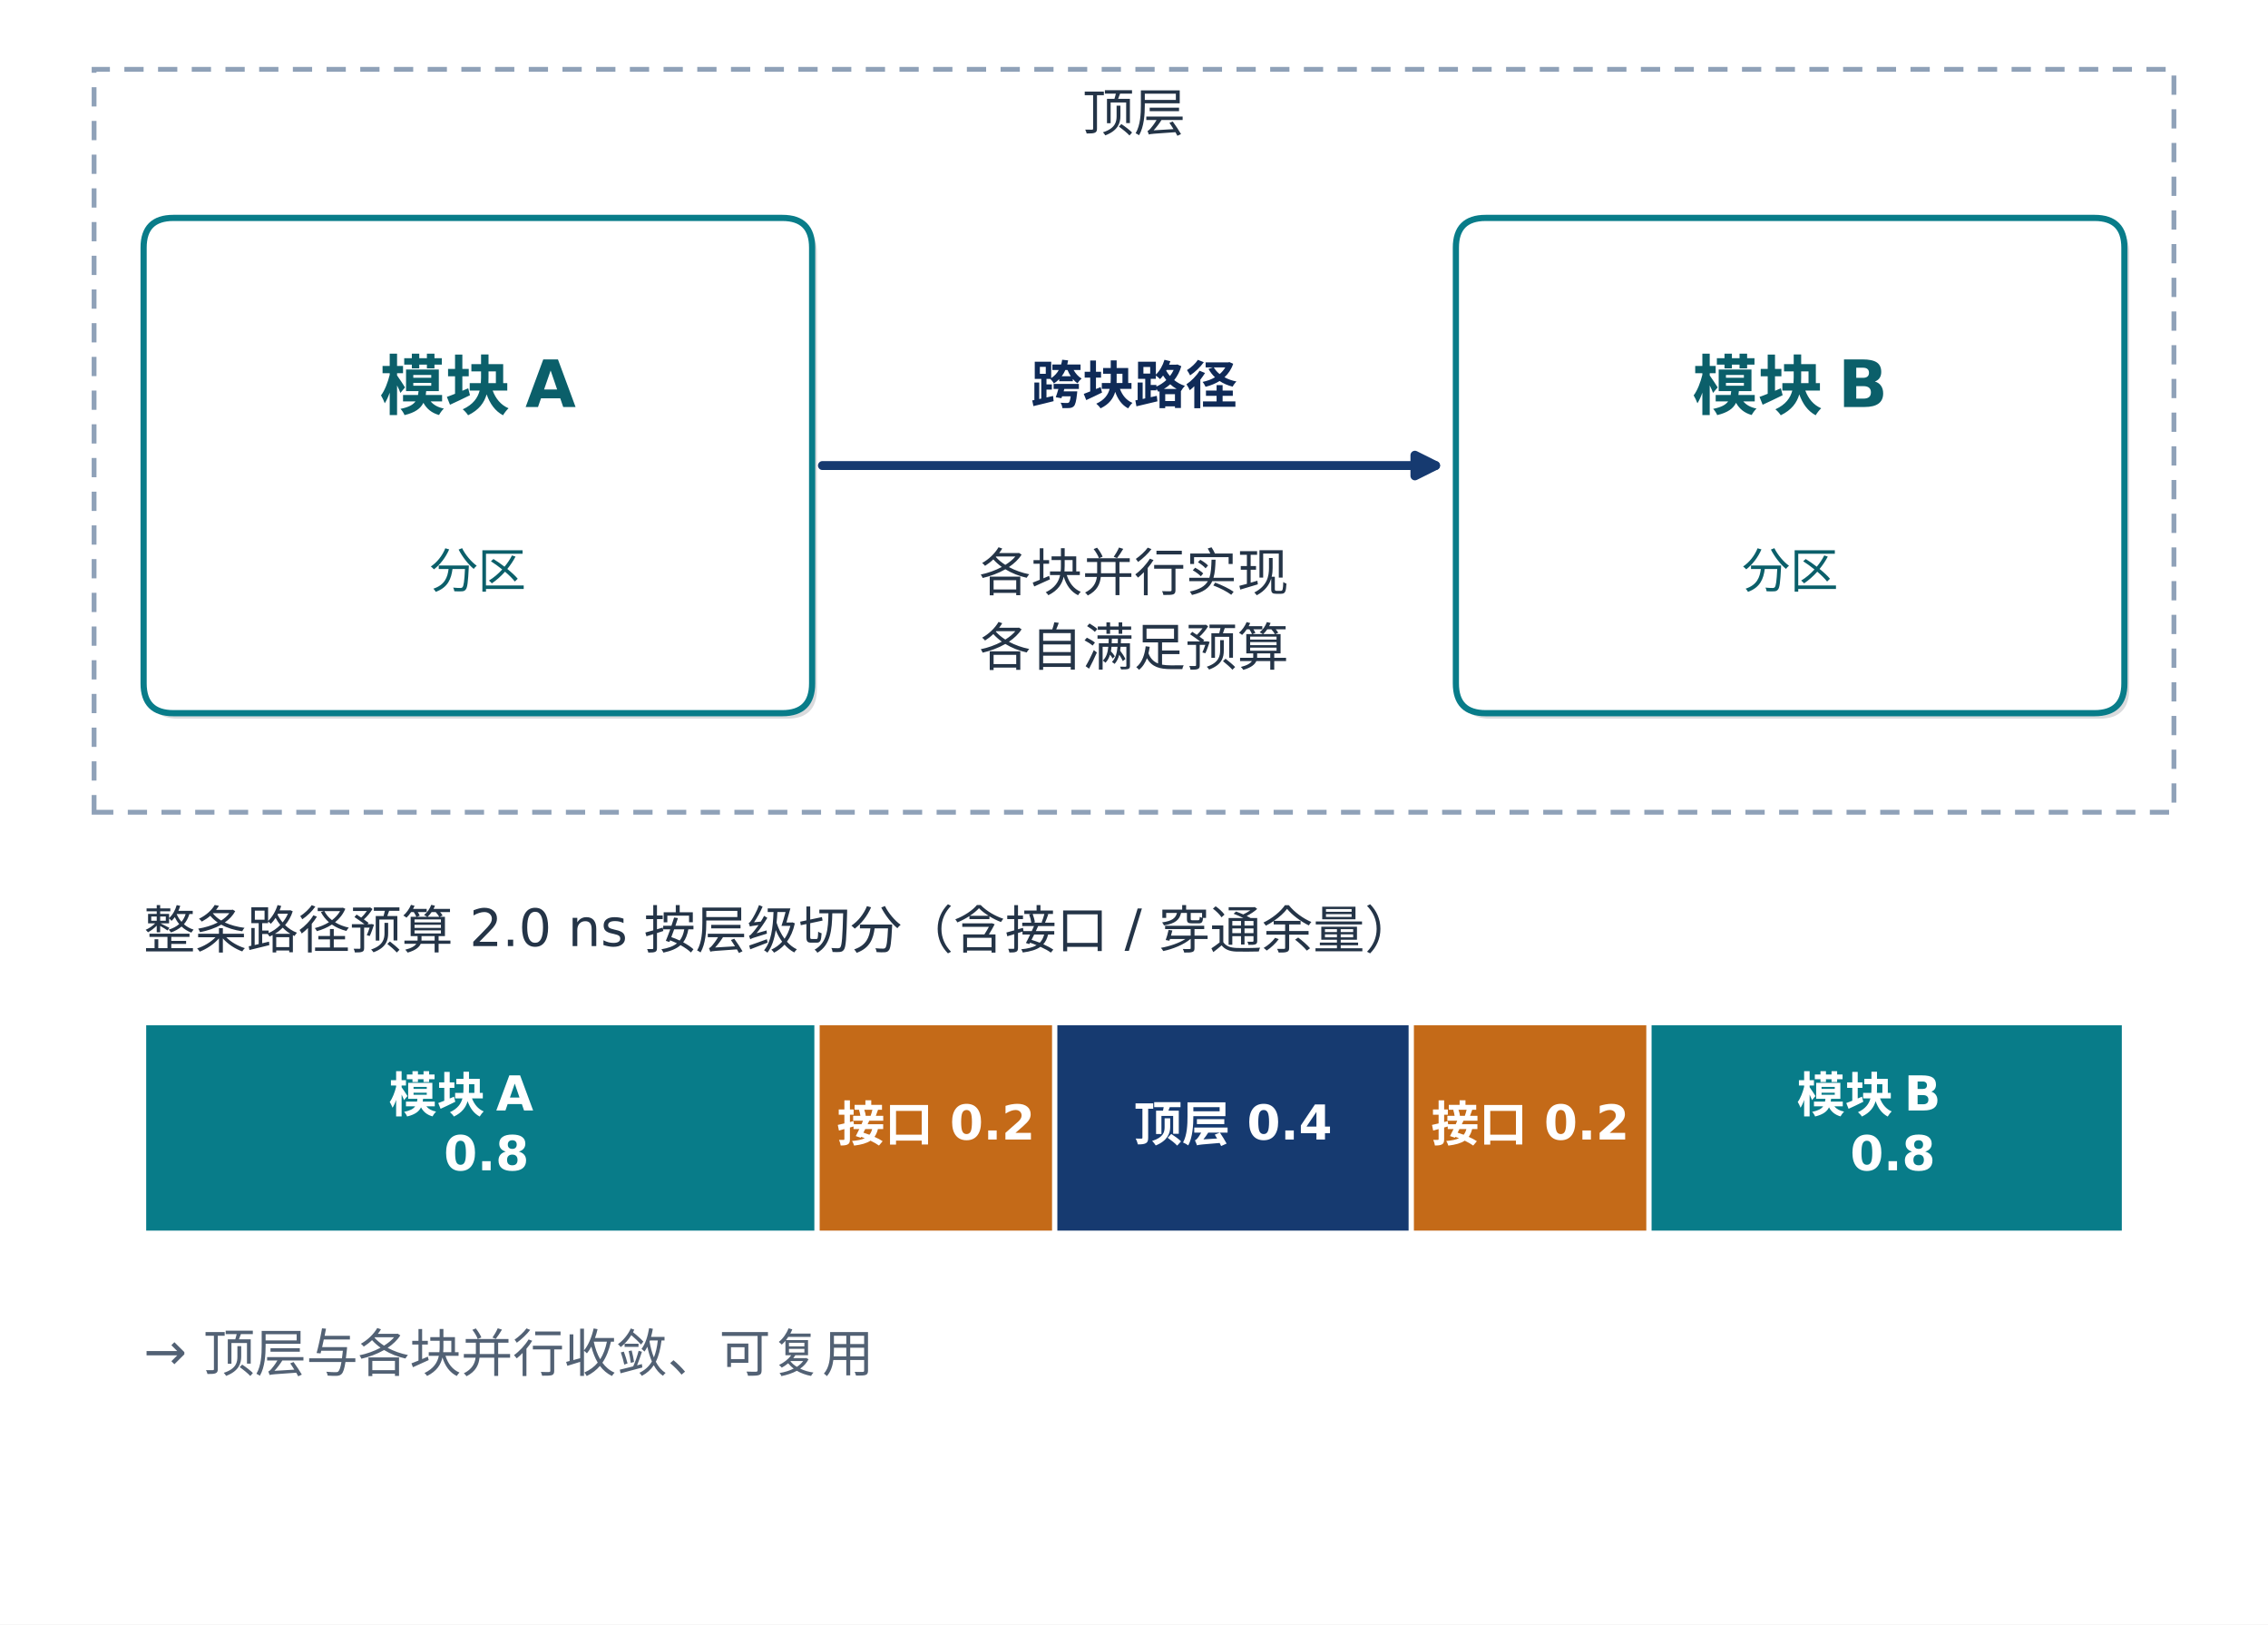
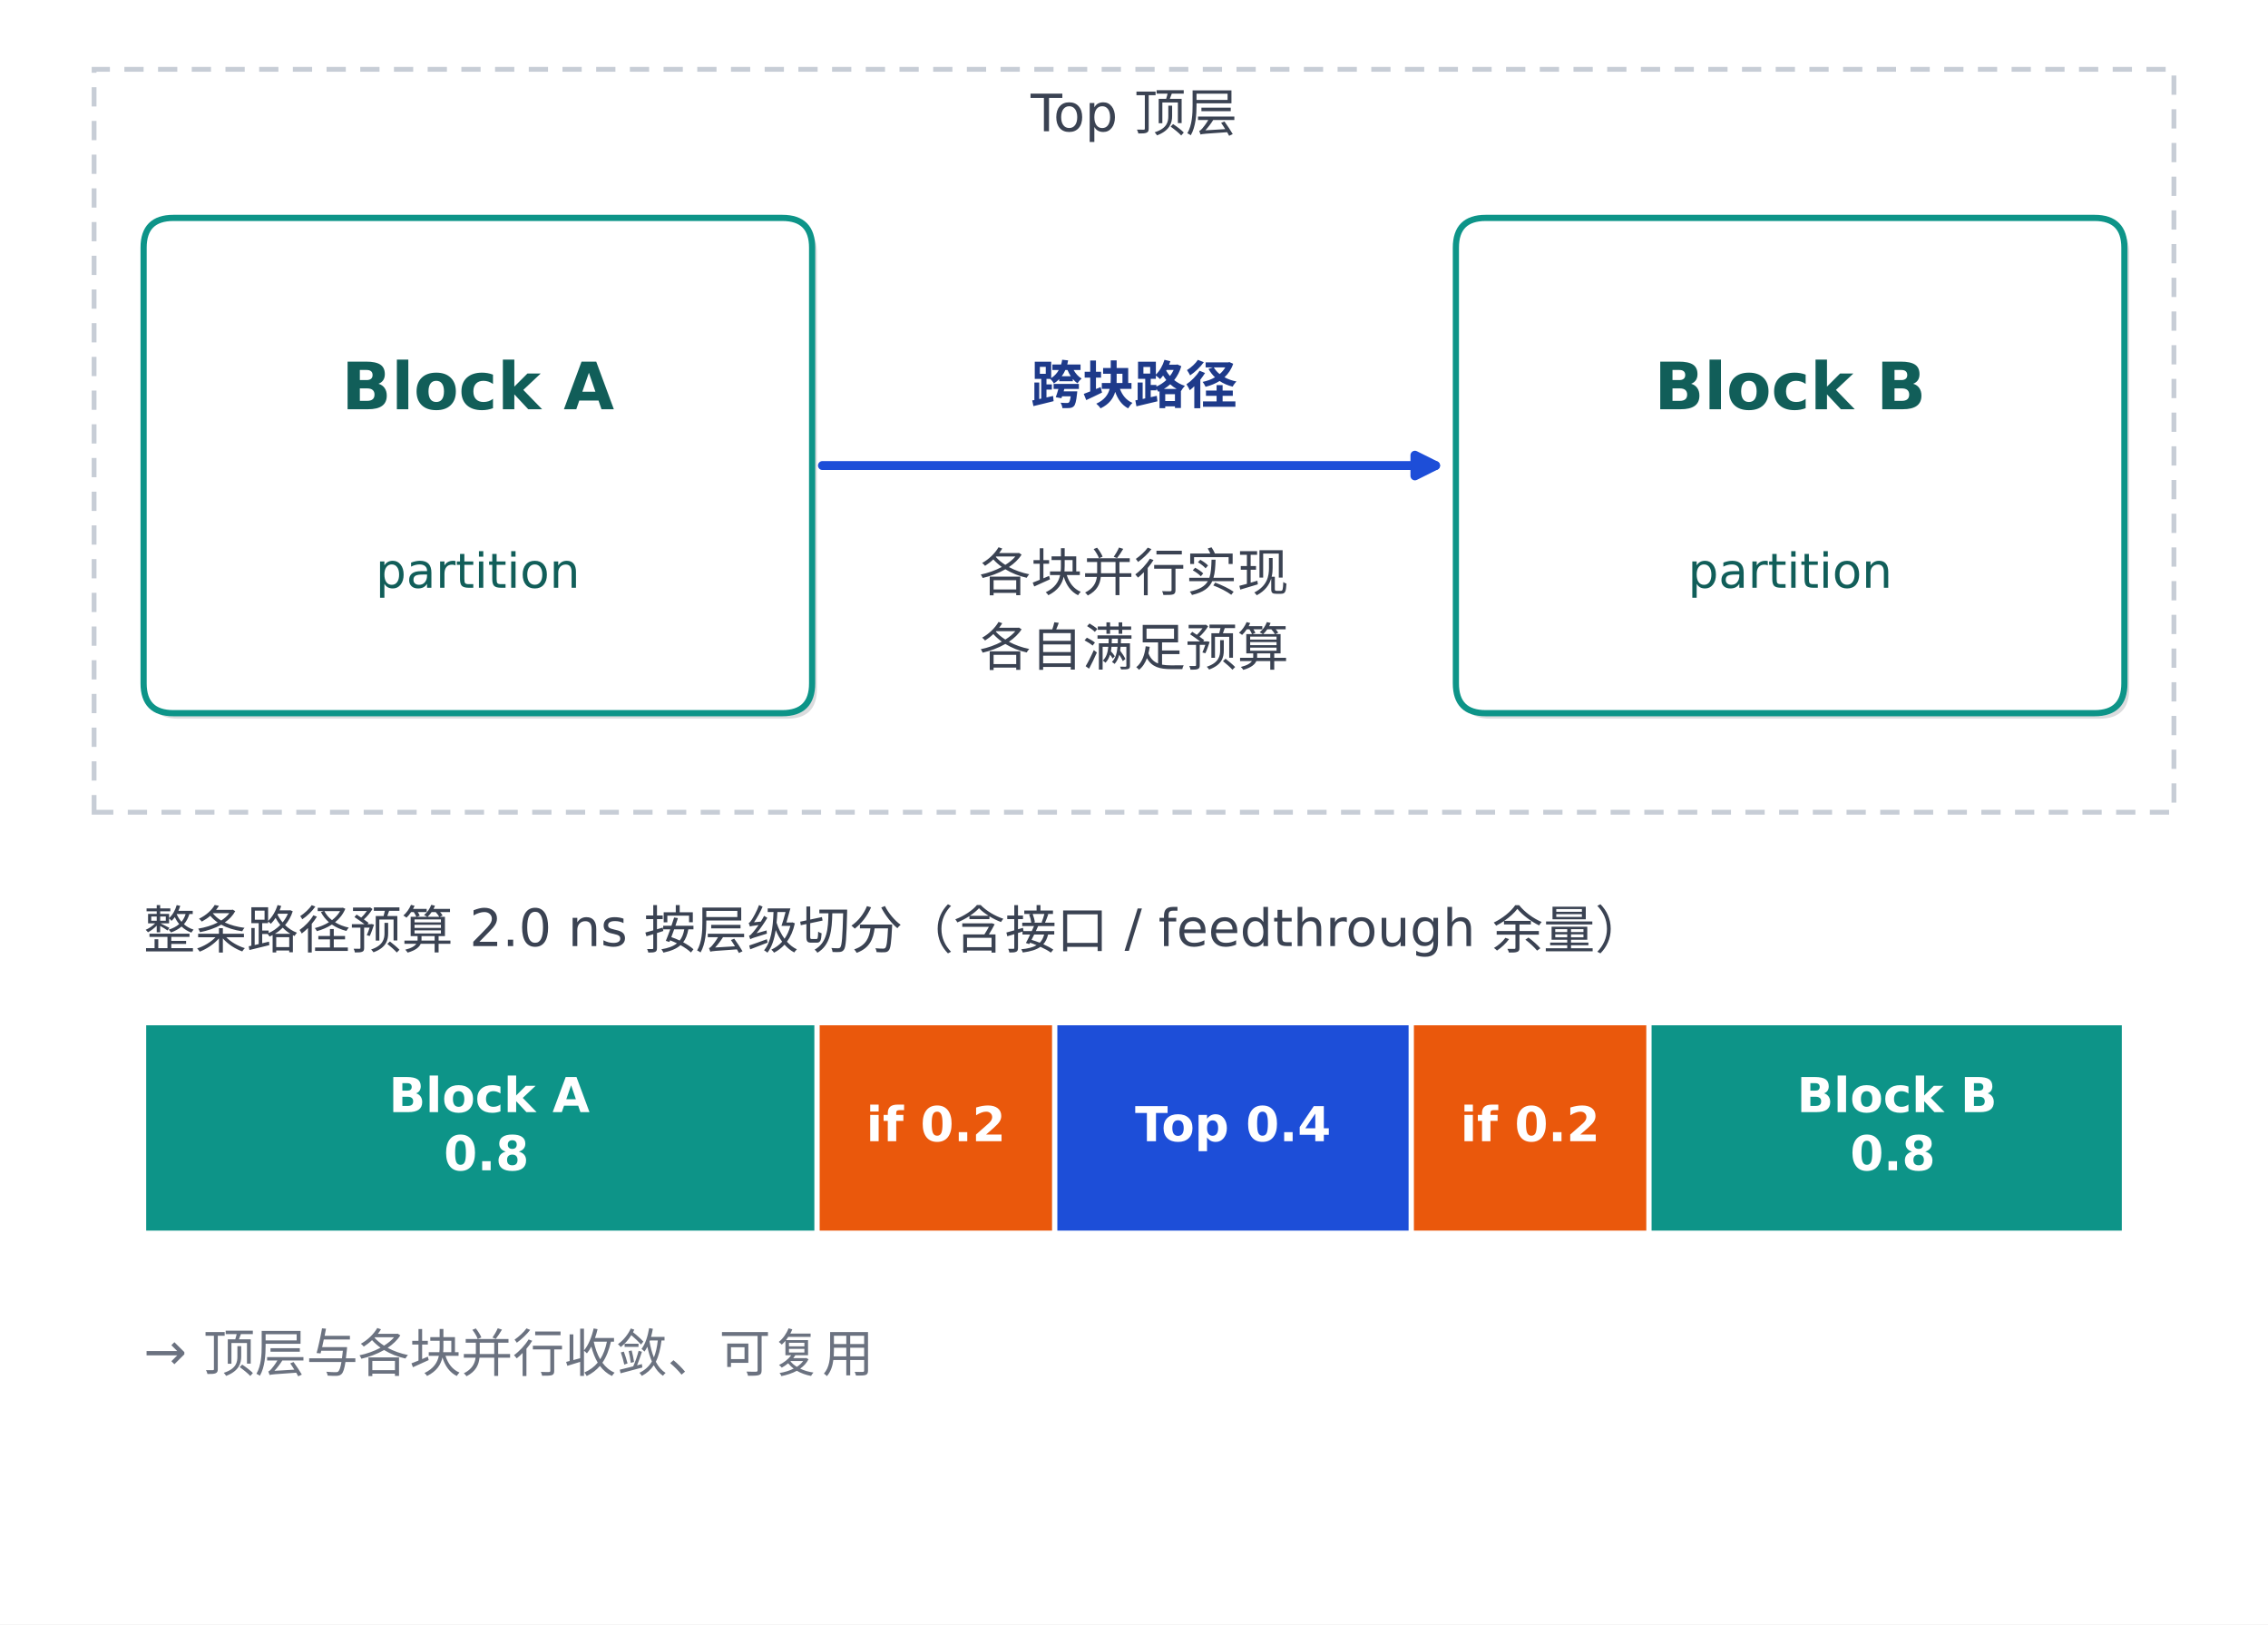
<svg xmlns="http://www.w3.org/2000/svg" width="659.52pt" height="472.32pt" viewBox="0 0 659.52 472.32" version="1.1">
  <defs>
    <style type="text/css">*{stroke-linejoin: round; stroke-linecap: butt}</style>
  </defs>
  <g id="figure_1">
    <g id="patch_1">
      <path d="M 0 472.32  L 659.52 472.32  L 659.52 0  L 0 0  z " style="fill: #ffffff" />
    </g>
    <g id="axes_1">
      <g id="patch_2">
-         <path d="M 5.76 466.56  L 653.76 466.56  L 653.76 5.76  L 5.76 5.76  z " clip-path="url(#p990c6b6a69)" style="fill: #ffffff" />
+         <path d="M 5.76 466.56  L 653.76 466.56  L 653.76 5.76  L 5.76 5.76  z " clip-path="url(#pacf25d5d6d)" style="fill: #ffffff" />
      </g>
      <g id="patch_3">
-         <path d="M 27.36 236.16  L 632.16 236.16  L 632.16 20.16  L 27.36 20.16  L 27.36 236.16  z " clip-path="url(#p990c6b6a69)" style="fill: none; stroke-dasharray: 5.6,4.2; stroke-dashoffset: 0; stroke: #8FA1B8; stroke-width: 1.4; stroke-linejoin: miter" />
+         <path d="M 27.36 236.16  L 632.16 236.16  L 632.16 20.16  L 27.36 20.16  L 27.36 236.16  z " clip-path="url(#pacf25d5d6d)" style="fill: none; stroke-dasharray: 5.6,4.2; stroke-dashoffset: 0; stroke: #c7cdd6; stroke-width: 1.4; stroke-linejoin: miter" />
      </g>
      <g id="patch_4">
-         <path d="M 51.8 208.96  L 228.92 208.96  Q 237.56 208.96 237.56 200.32  L 237.56 73.6  Q 237.56 64.96 228.92 64.96  L 51.8 64.96  Q 43.16 64.96 43.16 73.6  L 43.16 200.32  Q 43.16 208.96 51.8 208.96  z " clip-path="url(#p990c6b6a69)" style="fill: #111827; opacity: 0.16" />
-         <path d="M 50.4 207.36  L 227.52 207.36  Q 236.16 207.36 236.16 198.72  L 236.16 72  Q 236.16 63.36 227.52 63.36  L 50.4 63.36  Q 41.76 63.36 41.76 72  L 41.76 198.72  Q 41.76 207.36 50.4 207.36  z " clip-path="url(#p990c6b6a69)" style="fill: #ffffff; stroke: #087C89; stroke-width: 1.8; stroke-linejoin: miter" />
+         <path d="M 51.8 208.96  L 228.92 208.96  Q 237.56 208.96 237.56 200.32  L 237.56 73.6  Q 237.56 64.96 228.92 64.96  L 51.8 64.96  Q 43.16 64.96 43.16 73.6  L 43.16 200.32  Q 43.16 208.96 51.8 208.96  z " clip-path="url(#pacf25d5d6d)" style="fill: #1a1f2b; opacity: 0.16" />
+         <path d="M 50.4 207.36  L 227.52 207.36  Q 236.16 207.36 236.16 198.72  L 236.16 72  Q 236.16 63.36 227.52 63.36  L 50.4 63.36  Q 41.76 63.36 41.76 72  L 41.76 198.72  Q 41.76 207.36 50.4 207.36  z " clip-path="url(#pacf25d5d6d)" style="fill: #ffffff; stroke: #0d9488; stroke-width: 1.8; stroke-linejoin: miter" />
      </g>
      <g id="patch_5">
-         <path d="M 433.4 208.96  L 610.52 208.96  Q 619.16 208.96 619.16 200.32  L 619.16 73.6  Q 619.16 64.96 610.52 64.96  L 433.4 64.96  Q 424.76 64.96 424.76 73.6  L 424.76 200.32  Q 424.76 208.96 433.4 208.96  z " clip-path="url(#p990c6b6a69)" style="fill: #111827; opacity: 0.16" />
-         <path d="M 432 207.36  L 609.12 207.36  Q 617.76 207.36 617.76 198.72  L 617.76 72  Q 617.76 63.36 609.12 63.36  L 432 63.36  Q 423.36 63.36 423.36 72  L 423.36 198.72  Q 423.36 207.36 432 207.36  z " clip-path="url(#p990c6b6a69)" style="fill: #ffffff; stroke: #087C89; stroke-width: 1.8; stroke-linejoin: miter" />
+         <path d="M 433.4 208.96  L 610.52 208.96  Q 619.16 208.96 619.16 200.32  L 619.16 73.6  Q 619.16 64.96 610.52 64.96  L 433.4 64.96  Q 424.76 64.96 424.76 73.6  L 424.76 200.32  Q 424.76 208.96 433.4 208.96  z " clip-path="url(#pacf25d5d6d)" style="fill: #1a1f2b; opacity: 0.16" />
+         <path d="M 432 207.36  L 609.12 207.36  Q 617.76 207.36 617.76 198.72  L 617.76 72  Q 617.76 63.36 609.12 63.36  L 432 63.36  Q 423.36 63.36 423.36 72  L 423.36 198.72  Q 423.36 207.36 432 207.36  z " clip-path="url(#pacf25d5d6d)" style="fill: #ffffff; stroke: #0d9488; stroke-width: 1.8; stroke-linejoin: miter" />
      </g>
      <g id="text_1">
-         <text style="font-size: 15px; font-family: 'Microsoft YaHei', 'Microsoft YaHei UI', 'SimHei', 'Segoe UI', 'DejaVu Sans', sans-serif; text-anchor: middle; fill: #243447" x="329.76" y="38.16" transform="rotate(-0 329.76 38.16)">顶层</text>
+         <text style="font-size: 15px; font-family: 'Microsoft YaHei', 'Microsoft YaHei UI', 'SimHei', 'Segoe UI', 'DejaVu Sans', sans-serif; text-anchor: middle; fill: #3a4252" x="329.76" y="38.16" transform="rotate(-0 329.76 38.16)">Top 顶层</text>
      </g>
      <g id="patch_6">
-         <path d="M 239.162 135.36  Q 329.762 135.36 417.454 135.36  " clip-path="url(#p990c6b6a69)" style="fill: none; stroke: #163A70; stroke-width: 2.6; stroke-linecap: round" />
-         <path d="M 411.454 132.36  L 417.454 135.36  L 411.454 138.36  z " clip-path="url(#p990c6b6a69)" style="fill: #163A70; stroke: #163A70; stroke-width: 2.6; stroke-linecap: round" />
+         <path d="M 239.162 135.36  Q 329.762 135.36 417.454 135.36  " clip-path="url(#pacf25d5d6d)" style="fill: none; stroke: #1d4ed8; stroke-width: 2.6; stroke-linecap: round" />
+         <path d="M 411.454 132.36  L 417.454 135.36  L 411.454 138.36  z " clip-path="url(#pacf25d5d6d)" style="fill: #1d4ed8; stroke: #1d4ed8; stroke-width: 2.6; stroke-linecap: round" />
      </g>
      <g id="text_2">
-         <text style="font-weight: 700; font-size: 15px; font-family: 'Microsoft YaHei', 'Microsoft YaHei UI', 'SimHei', 'Segoe UI', 'DejaVu Sans', sans-serif; text-anchor: middle; fill: #0F2A57" x="329.76" y="117.36" transform="rotate(-0 329.76 117.36)">跨块路径</text>
+         <text style="font-weight: 700; font-size: 15px; font-family: 'Microsoft YaHei', 'Microsoft YaHei UI', 'SimHei', 'Segoe UI', 'DejaVu Sans', sans-serif; text-anchor: middle; fill: #1e3a8a" x="329.76" y="117.36" transform="rotate(-0 329.76 117.36)">跨块路径</text>
      </g>
      <g id="text_3">
-         <text style="font-size: 15px; font-family: 'Microsoft YaHei', 'Microsoft YaHei UI', 'SimHei', 'Segoe UI', 'DejaVu Sans', sans-serif; fill: #243447" transform="translate(284.76 171.8334)">各块并行实现</text>
-         <text style="font-size: 15px; font-family: 'Microsoft YaHei', 'Microsoft YaHei UI', 'SimHei', 'Segoe UI', 'DejaVu Sans', sans-serif; fill: #243447" transform="translate(284.76 193.5483)">各自满足预算</text>
+         <text style="font-size: 15px; font-family: 'Microsoft YaHei', 'Microsoft YaHei UI', 'SimHei', 'Segoe UI', 'DejaVu Sans', sans-serif; fill: #3a4252" transform="translate(284.76 171.8334)">各块并行实现</text>
+         <text style="font-size: 15px; font-family: 'Microsoft YaHei', 'Microsoft YaHei UI', 'SimHei', 'Segoe UI', 'DejaVu Sans', sans-serif; fill: #3a4252" transform="translate(284.76 193.5483)">各自满足预算</text>
      </g>
      <g id="patch_7">
-         <path d="M 41.76 358.56  L 237.6 358.56  L 237.6 297.36  L 41.76 297.36  z " clip-path="url(#p990c6b6a69)" style="fill: #087C89; stroke: #ffffff; stroke-width: 1.5; stroke-linejoin: miter" />
+         <path d="M 41.76 358.56  L 237.6 358.56  L 237.6 297.36  L 41.76 297.36  z " clip-path="url(#pacf25d5d6d)" style="fill: #0d9488; stroke: #ffffff; stroke-width: 1.5; stroke-linejoin: miter" />
      </g>
      <g id="patch_8">
-         <path d="M 237.6 358.56  L 306.72 358.56  L 306.72 297.36  L 237.6 297.36  z " clip-path="url(#p990c6b6a69)" style="fill: #C46A18; stroke: #ffffff; stroke-width: 1.5; stroke-linejoin: miter" />
+         <path d="M 237.6 358.56  L 306.72 358.56  L 306.72 297.36  L 237.6 297.36  z " clip-path="url(#pacf25d5d6d)" style="fill: #ea580c; stroke: #ffffff; stroke-width: 1.5; stroke-linejoin: miter" />
      </g>
      <g id="patch_9">
-         <path d="M 306.72 358.56  L 410.4 358.56  L 410.4 297.36  L 306.72 297.36  z " clip-path="url(#p990c6b6a69)" style="fill: #163A70; stroke: #ffffff; stroke-width: 1.5; stroke-linejoin: miter" />
+         <path d="M 306.72 358.56  L 410.4 358.56  L 410.4 297.36  L 306.72 297.36  z " clip-path="url(#pacf25d5d6d)" style="fill: #1d4ed8; stroke: #ffffff; stroke-width: 1.5; stroke-linejoin: miter" />
      </g>
      <g id="patch_10">
-         <path d="M 410.4 358.56  L 479.52 358.56  L 479.52 297.36  L 410.4 297.36  z " clip-path="url(#p990c6b6a69)" style="fill: #C46A18; stroke: #ffffff; stroke-width: 1.5; stroke-linejoin: miter" />
+         <path d="M 410.4 358.56  L 479.52 358.56  L 479.52 297.36  L 410.4 297.36  z " clip-path="url(#pacf25d5d6d)" style="fill: #ea580c; stroke: #ffffff; stroke-width: 1.5; stroke-linejoin: miter" />
      </g>
      <g id="patch_11">
-         <path d="M 479.52 358.56  L 617.76 358.56  L 617.76 297.36  L 479.52 297.36  z " clip-path="url(#p990c6b6a69)" style="fill: #087C89; stroke: #ffffff; stroke-width: 1.5; stroke-linejoin: miter" />
+         <path d="M 479.52 358.56  L 617.76 358.56  L 617.76 297.36  L 479.52 297.36  z " clip-path="url(#pacf25d5d6d)" style="fill: #0d9488; stroke: #ffffff; stroke-width: 1.5; stroke-linejoin: miter" />
      </g>
      <g id="text_4">
-         <text style="font-size: 15px; font-family: 'Microsoft YaHei', 'Microsoft YaHei UI', 'SimHei', 'Segoe UI', 'DejaVu Sans', sans-serif; text-anchor: start; fill: #243447" x="41.76" y="275.76" transform="rotate(-0 41.76 275.76)">整条路径预算 2.0 ns 按层级切分（含接口 / 穿通余量）</text>
+         <text style="font-size: 15px; font-family: 'Microsoft YaHei', 'Microsoft YaHei UI', 'SimHei', 'Segoe UI', 'DejaVu Sans', sans-serif; text-anchor: start; fill: #3a4252" x="41.76" y="275.76" transform="rotate(-0 41.76 275.76)">整条路径预算 2.0 ns 按层级切分（含接口 / feedthrough 余量）</text>
      </g>
      <g id="text_5">
-         <text style="font-size: 15px; font-family: 'Microsoft YaHei', 'Microsoft YaHei UI', 'SimHei', 'Segoe UI', 'DejaVu Sans', sans-serif; text-anchor: start; fill: #526174" x="41.76" y="398.16" transform="rotate(-0 41.76 398.16)">→ 顶层与各块并行收敛、可复用</text>
+         <text style="font-size: 15px; font-family: 'Microsoft YaHei', 'Microsoft YaHei UI', 'SimHei', 'Segoe UI', 'DejaVu Sans', sans-serif; text-anchor: start; fill: #6b7280" x="41.76" y="398.16" transform="rotate(-0 41.76 398.16)">→ 顶层与各块并行收敛、可复用</text>
      </g>
      <g id="text_6">
-         <text style="font-weight: 700; font-size: 14px; font-family: 'Microsoft YaHei', 'Microsoft YaHei UI', 'SimHei', 'Segoe UI', 'DejaVu Sans', sans-serif; fill: #ffffff" transform="translate(113.0844 323.3606)">模块 A</text>
+         <text style="font-weight: 700; font-size: 14px; font-family: 'Microsoft YaHei', 'Microsoft YaHei UI', 'SimHei', 'Segoe UI', 'DejaVu Sans', sans-serif; fill: #ffffff" transform="translate(113.0844 323.3606)">Block A</text>
        <text style="font-weight: 700; font-size: 14px; font-family: 'Microsoft YaHei', 'Microsoft YaHei UI', 'SimHei', 'Segoe UI', 'DejaVu Sans', sans-serif; fill: #ffffff" transform="translate(129.0466 340.2704)">0.8</text>
      </g>
      <g id="text_7">
-         <text style="font-weight: 700; font-size: 14px; font-family: 'Microsoft YaHei', 'Microsoft YaHei UI', 'SimHei', 'Segoe UI', 'DejaVu Sans', sans-serif; text-anchor: middle; fill: #ffffff" x="272.16" y="331.815" transform="rotate(-0 272.16 331.8155)">接口 0.2</text>
+         <text style="font-weight: 700; font-size: 14px; font-family: 'Microsoft YaHei', 'Microsoft YaHei UI', 'SimHei', 'Segoe UI', 'DejaVu Sans', sans-serif; text-anchor: middle; fill: #ffffff" x="272.16" y="331.815" transform="rotate(-0 272.16 331.8155)">if 0.2</text>
      </g>
      <g id="text_8">
-         <text style="font-weight: 700; font-size: 14px; font-family: 'Microsoft YaHei', 'Microsoft YaHei UI', 'SimHei', 'Segoe UI', 'DejaVu Sans', sans-serif; text-anchor: middle; fill: #ffffff" x="358.56" y="331.815" transform="rotate(-0 358.56 331.8155)">顶层 0.4</text>
+         <text style="font-weight: 700; font-size: 14px; font-family: 'Microsoft YaHei', 'Microsoft YaHei UI', 'SimHei', 'Segoe UI', 'DejaVu Sans', sans-serif; text-anchor: middle; fill: #ffffff" x="358.56" y="331.815" transform="rotate(-0 358.56 331.8155)">Top 0.4</text>
      </g>
      <g id="text_9">
-         <text style="font-weight: 700; font-size: 14px; font-family: 'Microsoft YaHei', 'Microsoft YaHei UI', 'SimHei', 'Segoe UI', 'DejaVu Sans', sans-serif; text-anchor: middle; fill: #ffffff" x="444.96" y="331.815" transform="rotate(-0 444.96 331.8155)">接口 0.2</text>
+         <text style="font-weight: 700; font-size: 14px; font-family: 'Microsoft YaHei', 'Microsoft YaHei UI', 'SimHei', 'Segoe UI', 'DejaVu Sans', sans-serif; text-anchor: middle; fill: #ffffff" x="444.96" y="331.815" transform="rotate(-0 444.96 331.8155)">if 0.2</text>
      </g>
      <g id="text_10">
-         <text style="font-weight: 700; font-size: 14px; font-family: 'Microsoft YaHei', 'Microsoft YaHei UI', 'SimHei', 'Segoe UI', 'DejaVu Sans', sans-serif; fill: #ffffff" transform="translate(522.5234 323.3606)">模块 B</text>
+         <text style="font-weight: 700; font-size: 14px; font-family: 'Microsoft YaHei', 'Microsoft YaHei UI', 'SimHei', 'Segoe UI', 'DejaVu Sans', sans-serif; fill: #ffffff" transform="translate(522.5234 323.3606)">Block B</text>
        <text style="font-weight: 700; font-size: 14px; font-family: 'Microsoft YaHei', 'Microsoft YaHei UI', 'SimHei', 'Segoe UI', 'DejaVu Sans', sans-serif; fill: #ffffff" transform="translate(538.0066 340.2704)">0.8</text>
      </g>
      <g id="text_11">
-         <text style="font-weight: 700; font-size: 19px; font-family: 'Microsoft YaHei', 'Microsoft YaHei UI', 'SimHei', 'Segoe UI', 'DejaVu Sans', sans-serif; text-anchor: middle; fill: #0B5F6A" x="138.96" y="118.992" transform="rotate(-0 138.96 118.9924)">模块 A</text>
+         <text style="font-weight: 700; font-size: 19px; font-family: 'Microsoft YaHei', 'Microsoft YaHei UI', 'SimHei', 'Segoe UI', 'DejaVu Sans', sans-serif; text-anchor: middle; fill: #115e59" x="138.96" y="118.992" transform="rotate(-0 138.96 118.9924)">Block A</text>
      </g>
      <g id="text_12">
-         <text style="font-size: 14px; font-family: 'Microsoft YaHei', 'Microsoft YaHei UI', 'SimHei', 'Segoe UI', 'DejaVu Sans', sans-serif; text-anchor: middle; fill: #0B5F6A" x="138.96" y="170.895" transform="rotate(-0 138.96 170.8955)">分区</text>
+         <text style="font-size: 14px; font-family: 'Microsoft YaHei', 'Microsoft YaHei UI', 'SimHei', 'Segoe UI', 'DejaVu Sans', sans-serif; text-anchor: middle; fill: #115e59" x="138.96" y="170.895" transform="rotate(-0 138.96 170.8955)">partition</text>
      </g>
      <g id="text_13">
-         <text style="font-weight: 700; font-size: 19px; font-family: 'Microsoft YaHei', 'Microsoft YaHei UI', 'SimHei', 'Segoe UI', 'DejaVu Sans', sans-serif; text-anchor: middle; fill: #0B5F6A" x="520.56" y="118.992" transform="rotate(-0 520.56 118.9924)">模块 B</text>
+         <text style="font-weight: 700; font-size: 19px; font-family: 'Microsoft YaHei', 'Microsoft YaHei UI', 'SimHei', 'Segoe UI', 'DejaVu Sans', sans-serif; text-anchor: middle; fill: #115e59" x="520.56" y="118.992" transform="rotate(-0 520.56 118.9924)">Block B</text>
      </g>
      <g id="text_14">
-         <text style="font-size: 14px; font-family: 'Microsoft YaHei', 'Microsoft YaHei UI', 'SimHei', 'Segoe UI', 'DejaVu Sans', sans-serif; text-anchor: middle; fill: #0B5F6A" x="520.56" y="170.895" transform="rotate(-0 520.56 170.8955)">分区</text>
+         <text style="font-size: 14px; font-family: 'Microsoft YaHei', 'Microsoft YaHei UI', 'SimHei', 'Segoe UI', 'DejaVu Sans', sans-serif; text-anchor: middle; fill: #115e59" x="520.56" y="170.895" transform="rotate(-0 520.56 170.8955)">partition</text>
      </g>
    </g>
  </g>
  <defs>
-     <clipPath id="p990c6b6a69">
+     <clipPath id="pacf25d5d6d">
      <rect x="5.76" y="5.76" width="648" height="460.8" />
    </clipPath>
  </defs>
</svg>
